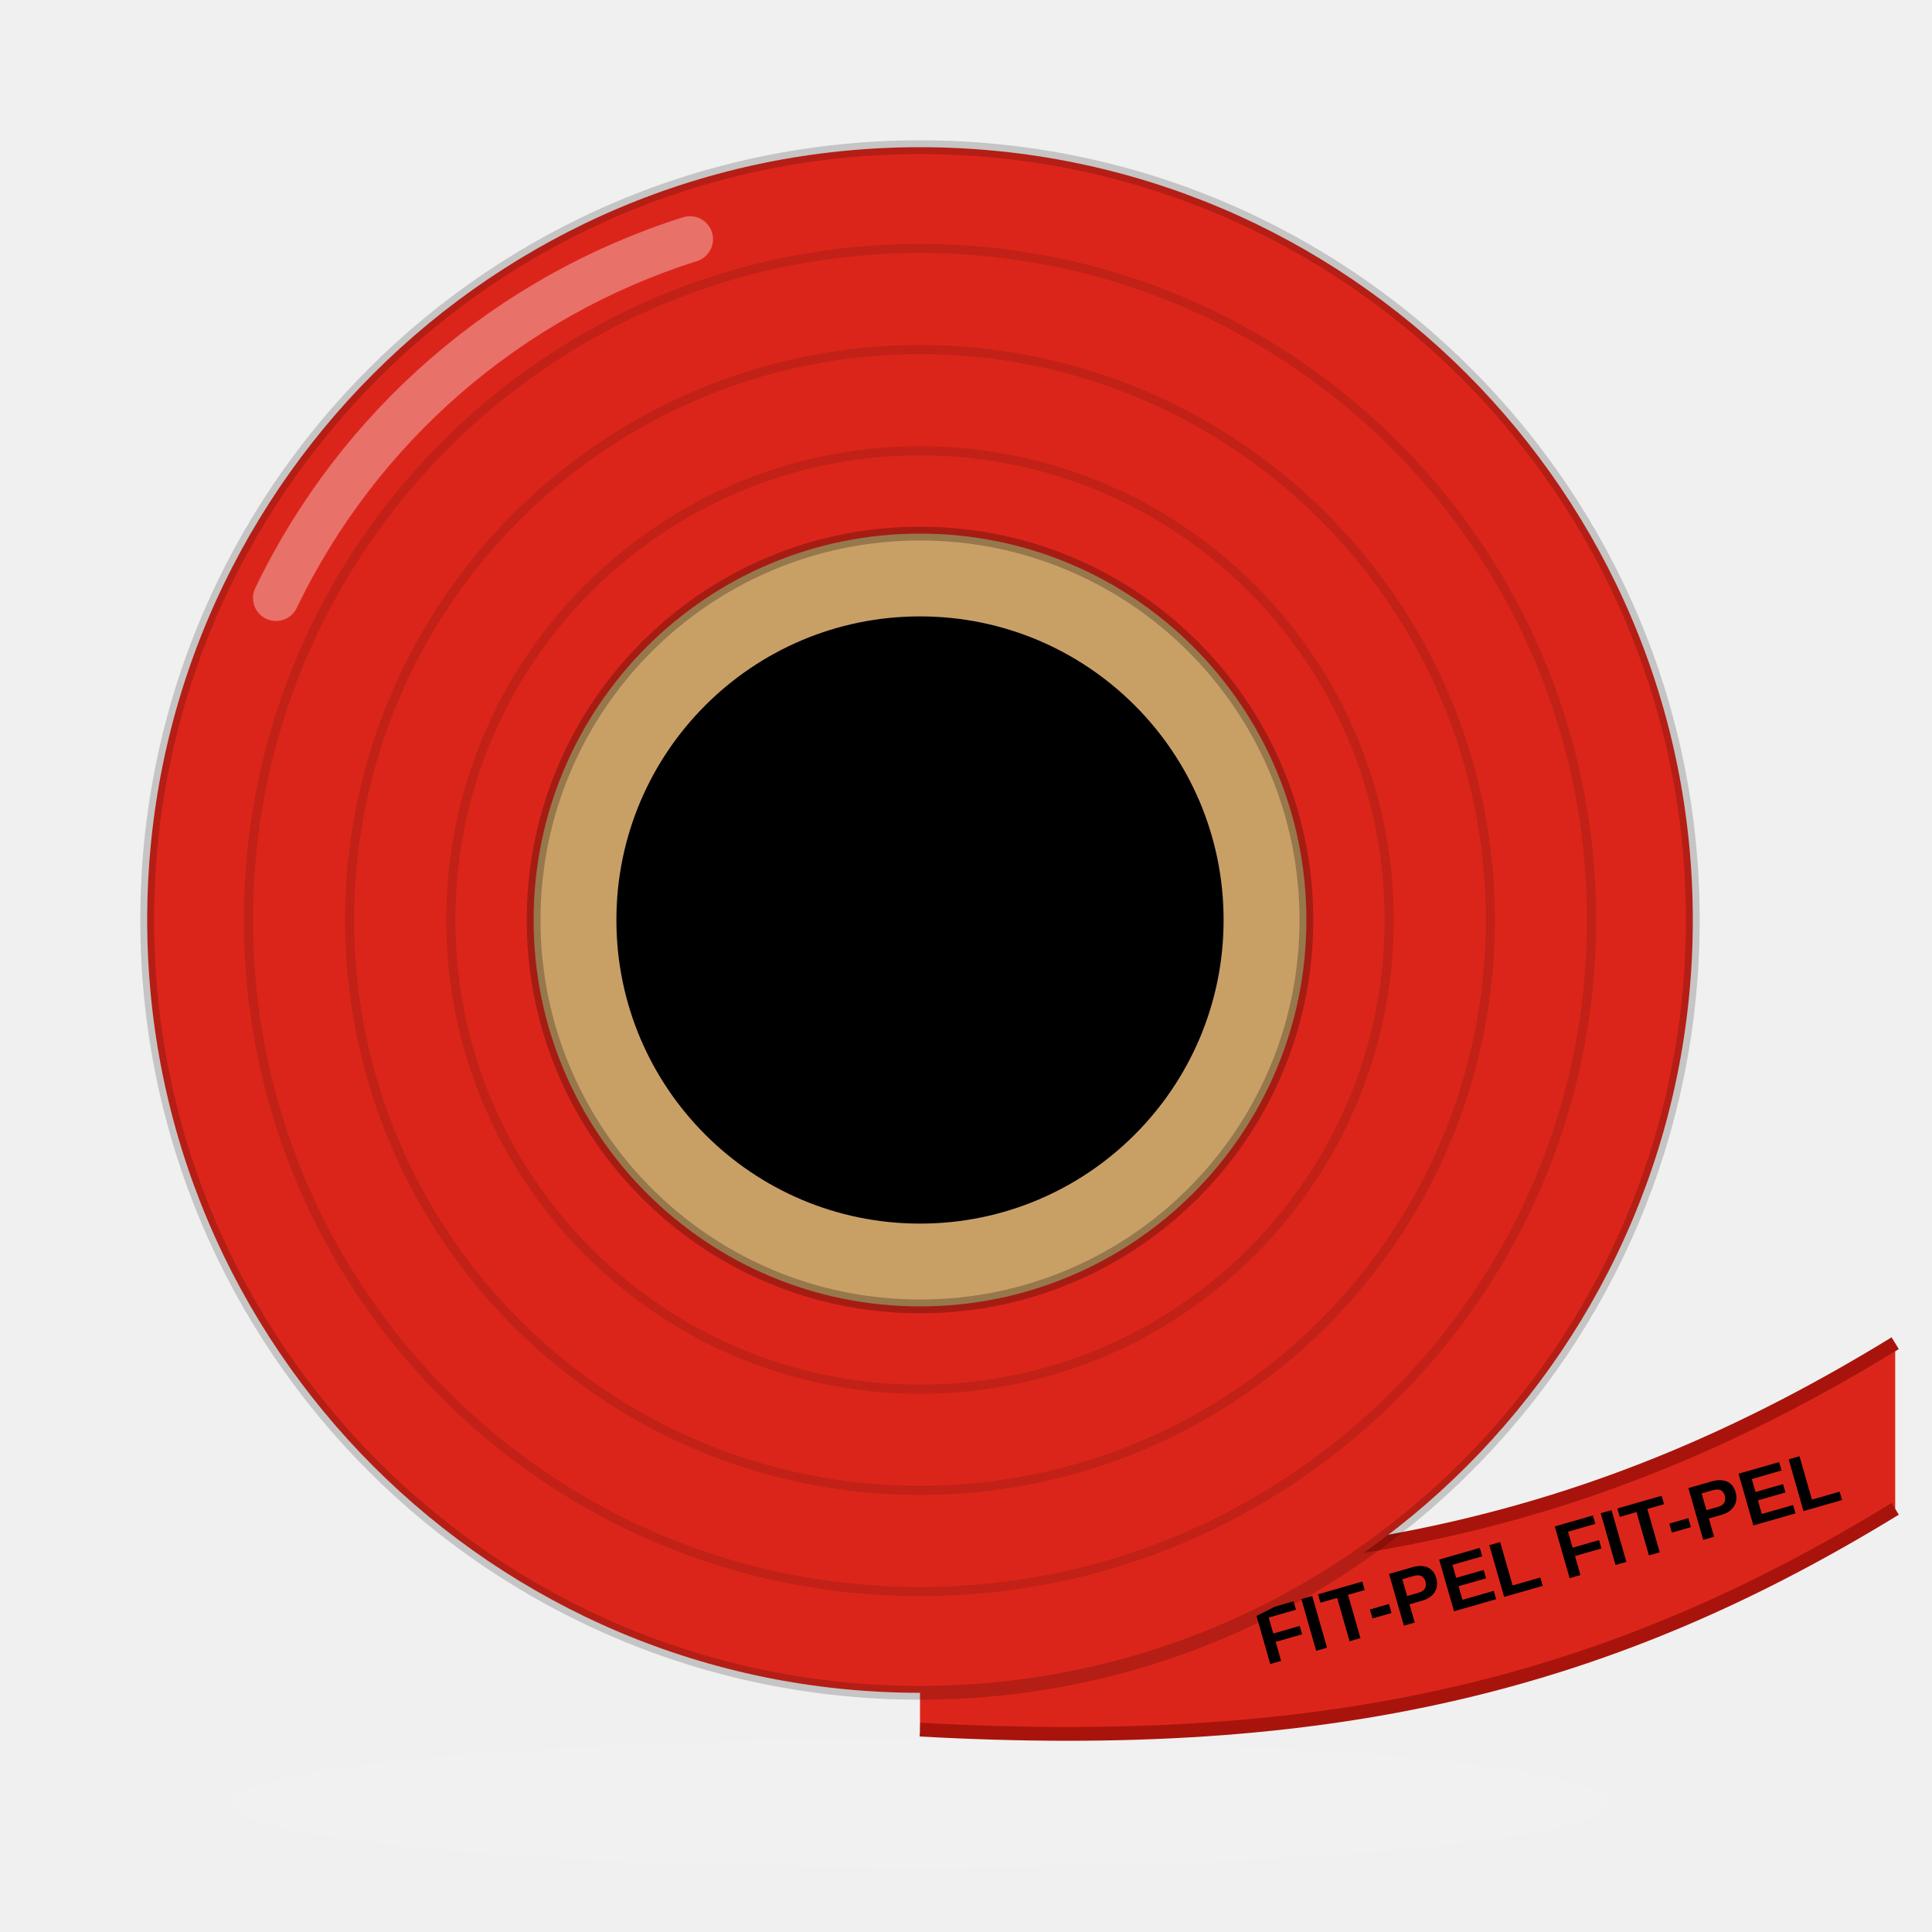
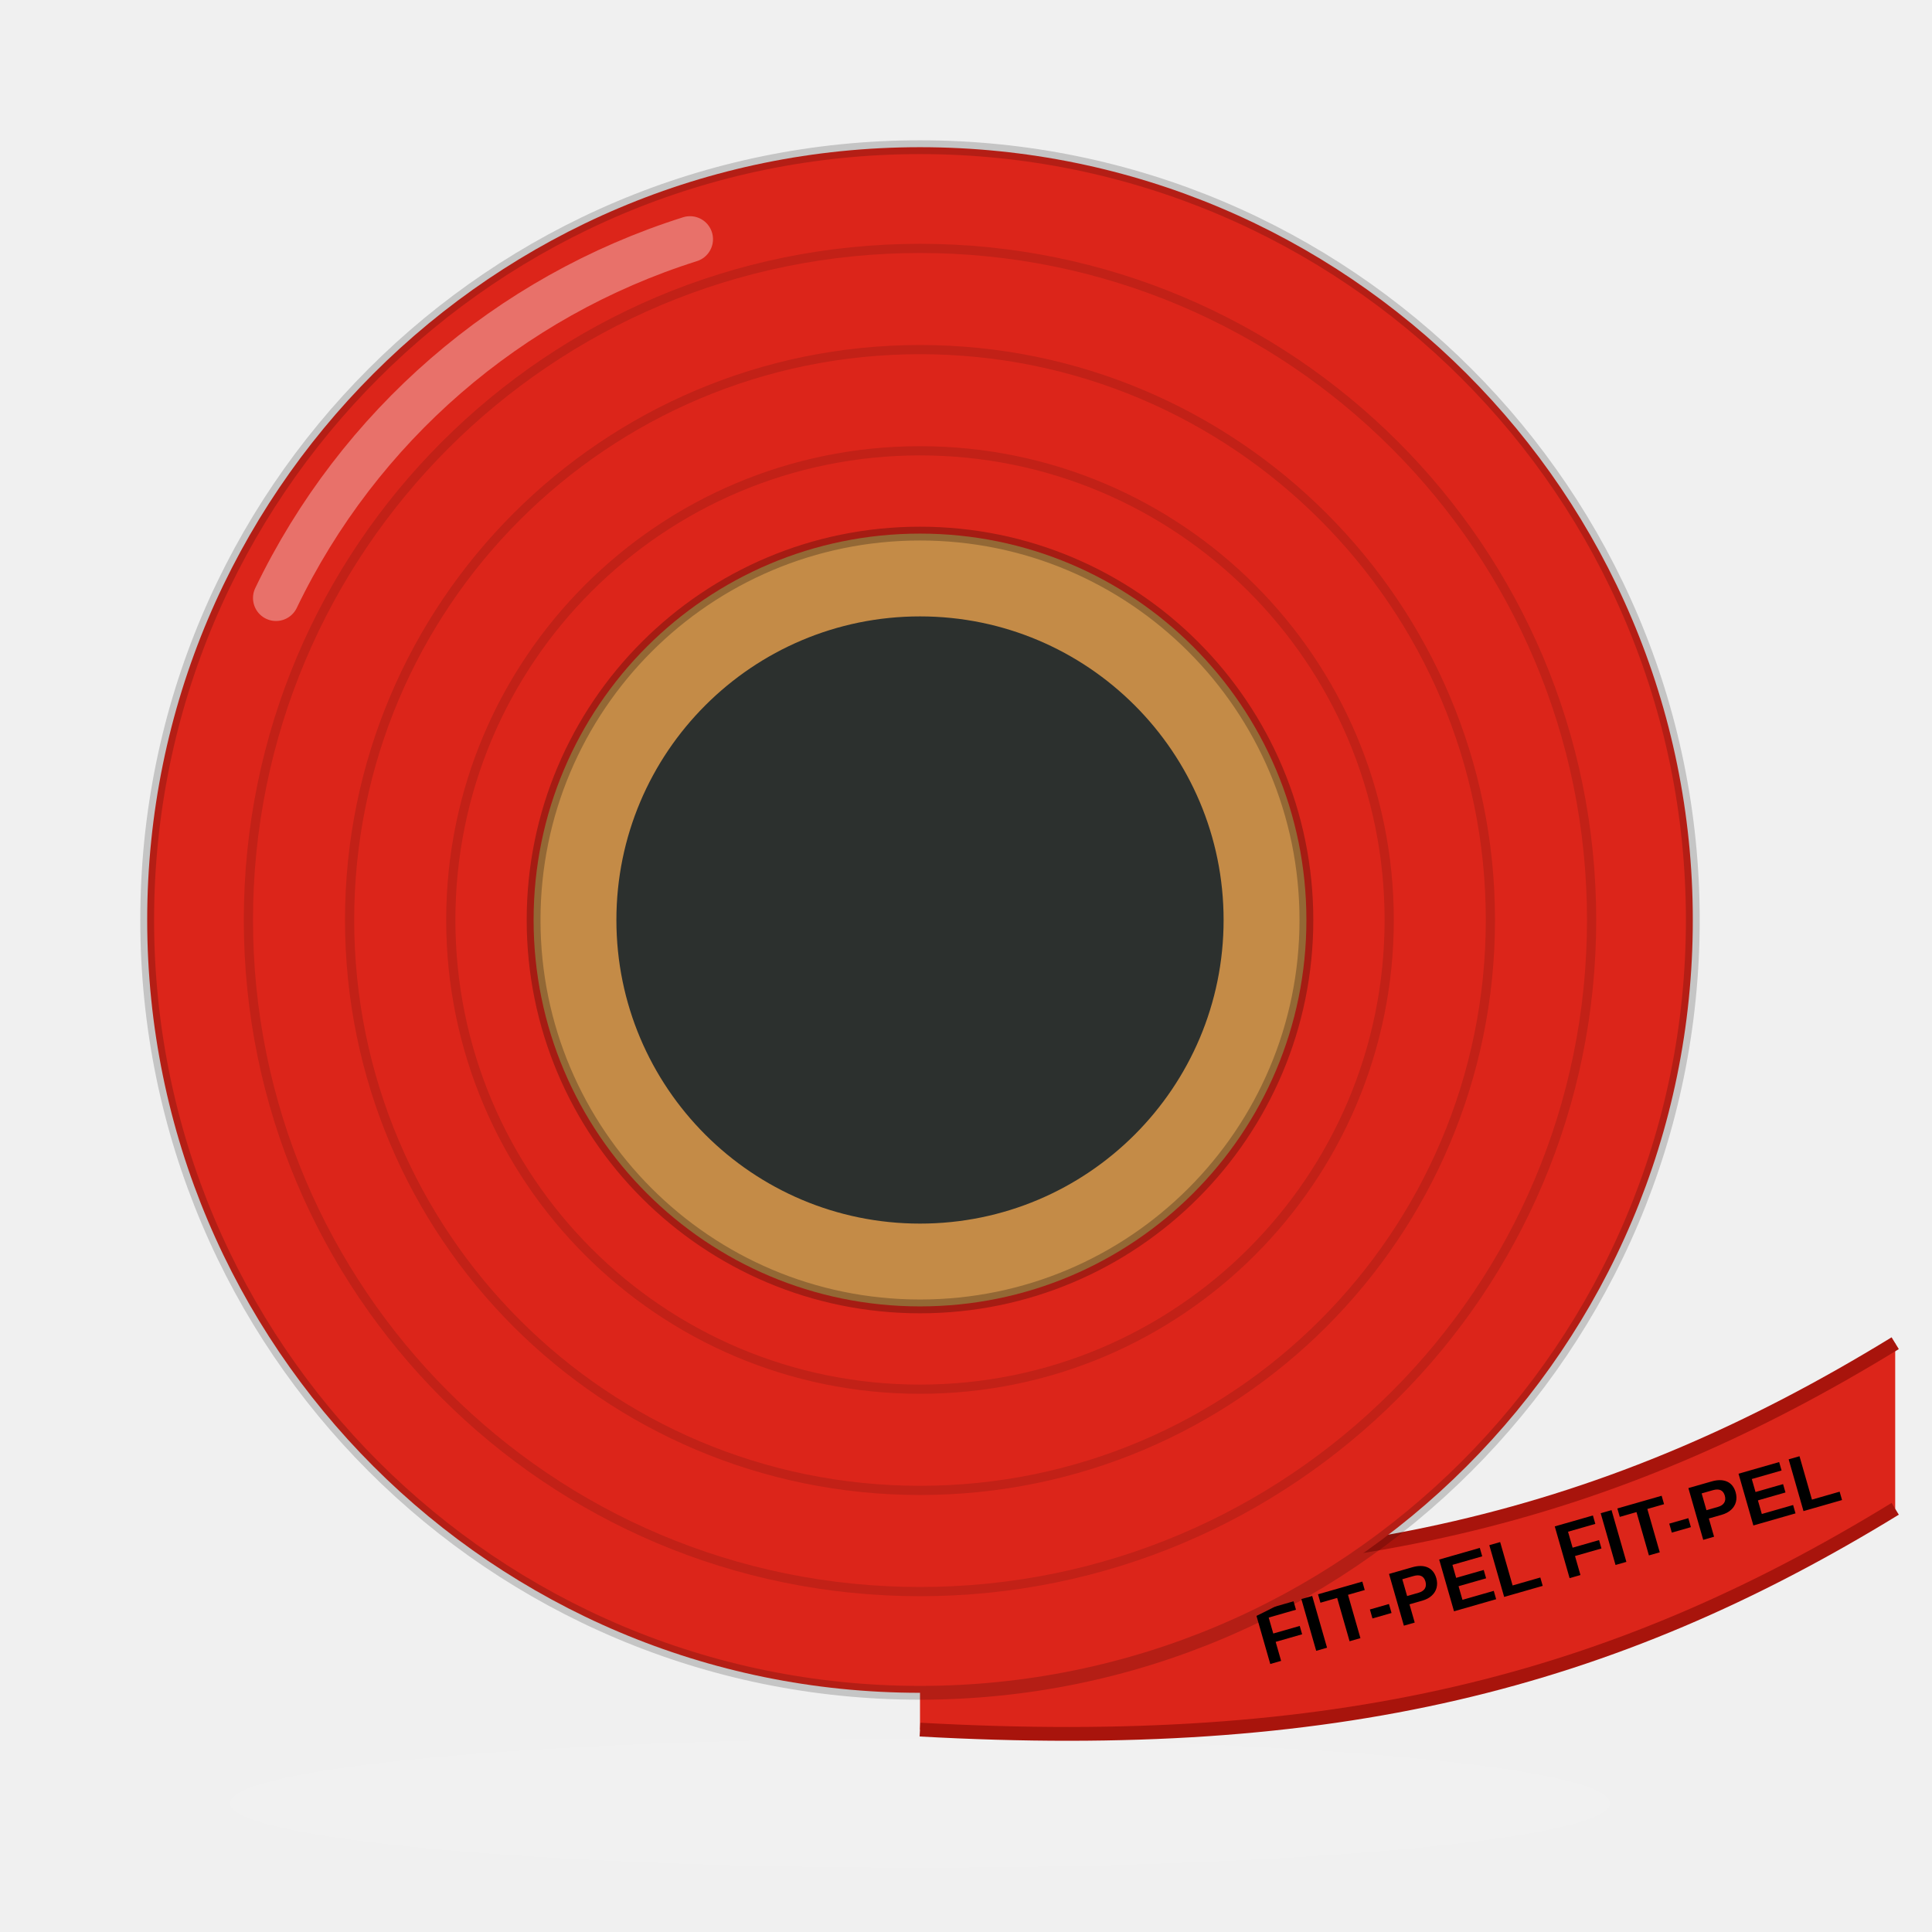
<svg xmlns="http://www.w3.org/2000/svg" viewBox="0 0 420 420" role="img" aria-labelledby="t d">
  <ellipse cx="200" cy="392" rx="150" ry="14" fill="#ffffff" opacity="0.08" />
  <path d="M200 340 C290 345 350 330 412 292 L412 328 C350 366 290 381 200 376 Z" fill="#DC251A" />
  <path d="M200 340 C290 345 350 330 412 292" fill="none" stroke="#A8140C" stroke-width="3" />
  <path d="M200 376 C290 381 350 366 412 328" fill="none" stroke="#A8140C" stroke-width="3" />
  <text x="338" y="344" transform="rotate(-16 338 344)" font-family="Arial, sans-serif" font-size="17" font-weight="700" fill="#000000" text-anchor="middle">FIT-PEL  FIT-PEL</text>
  <circle cx="200" cy="200" r="168" fill="#DC251A" />
  <circle cx="200" cy="200" r="168" fill="none" stroke="#000000" stroke-opacity="0.18" stroke-width="3" />
  <circle cx="200" cy="200" r="146" fill="none" stroke="#000000" stroke-opacity="0.12" stroke-width="2" />
  <circle cx="200" cy="200" r="124" fill="none" stroke="#000000" stroke-opacity="0.12" stroke-width="2" />
  <circle cx="200" cy="200" r="102" fill="none" stroke="#000000" stroke-opacity="0.12" stroke-width="2" />
  <path d="M60 130 A150 150 0 0 1 150 52" fill="none" stroke="#ffffff" stroke-opacity="0.35" stroke-width="10" stroke-linecap="round" />
-   <circle cx="200" cy="200" r="84" fill="#C8A066" />
+   <circle cx="200" cy="200" r="84" fill="#C48B47" />
  <circle cx="200" cy="200" r="84" fill="none" stroke="#000000" stroke-opacity="0.25" stroke-width="3" />
-   <circle cx="200" cy="200" r="66" fill="#000000" />
+   <circle cx="200" cy="200" r="66" fill="#2C302E" />
</svg>
